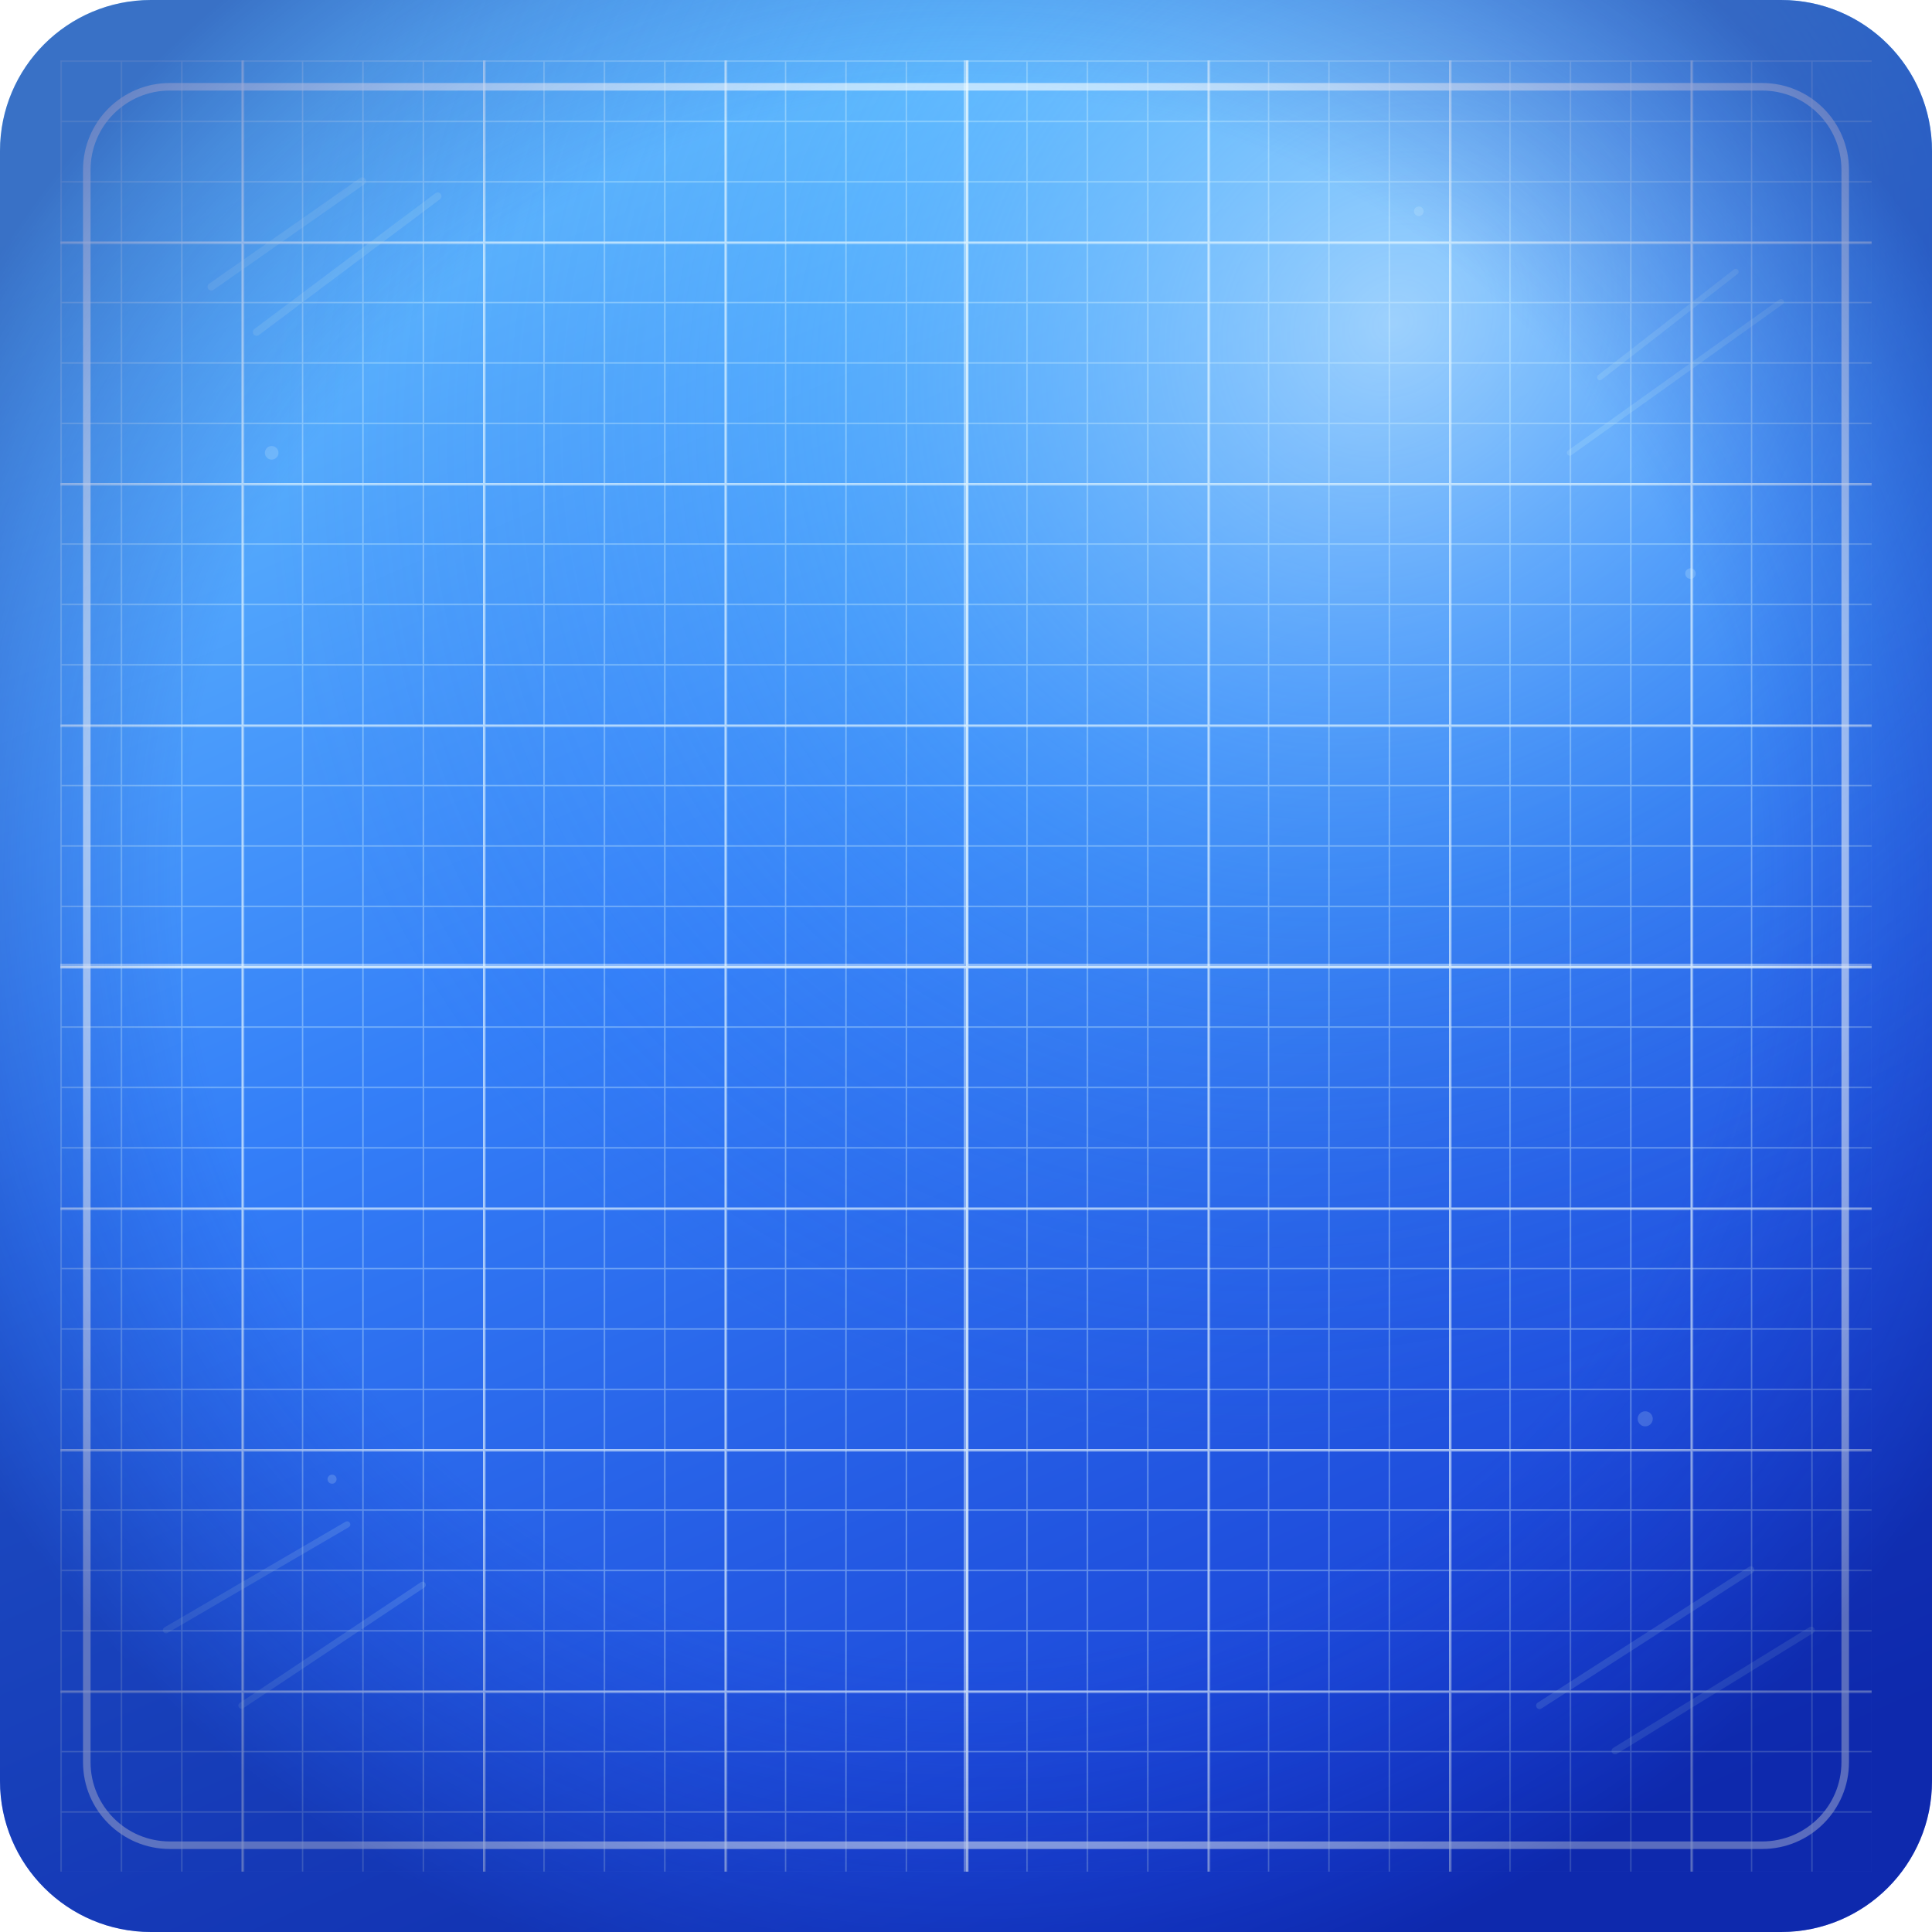
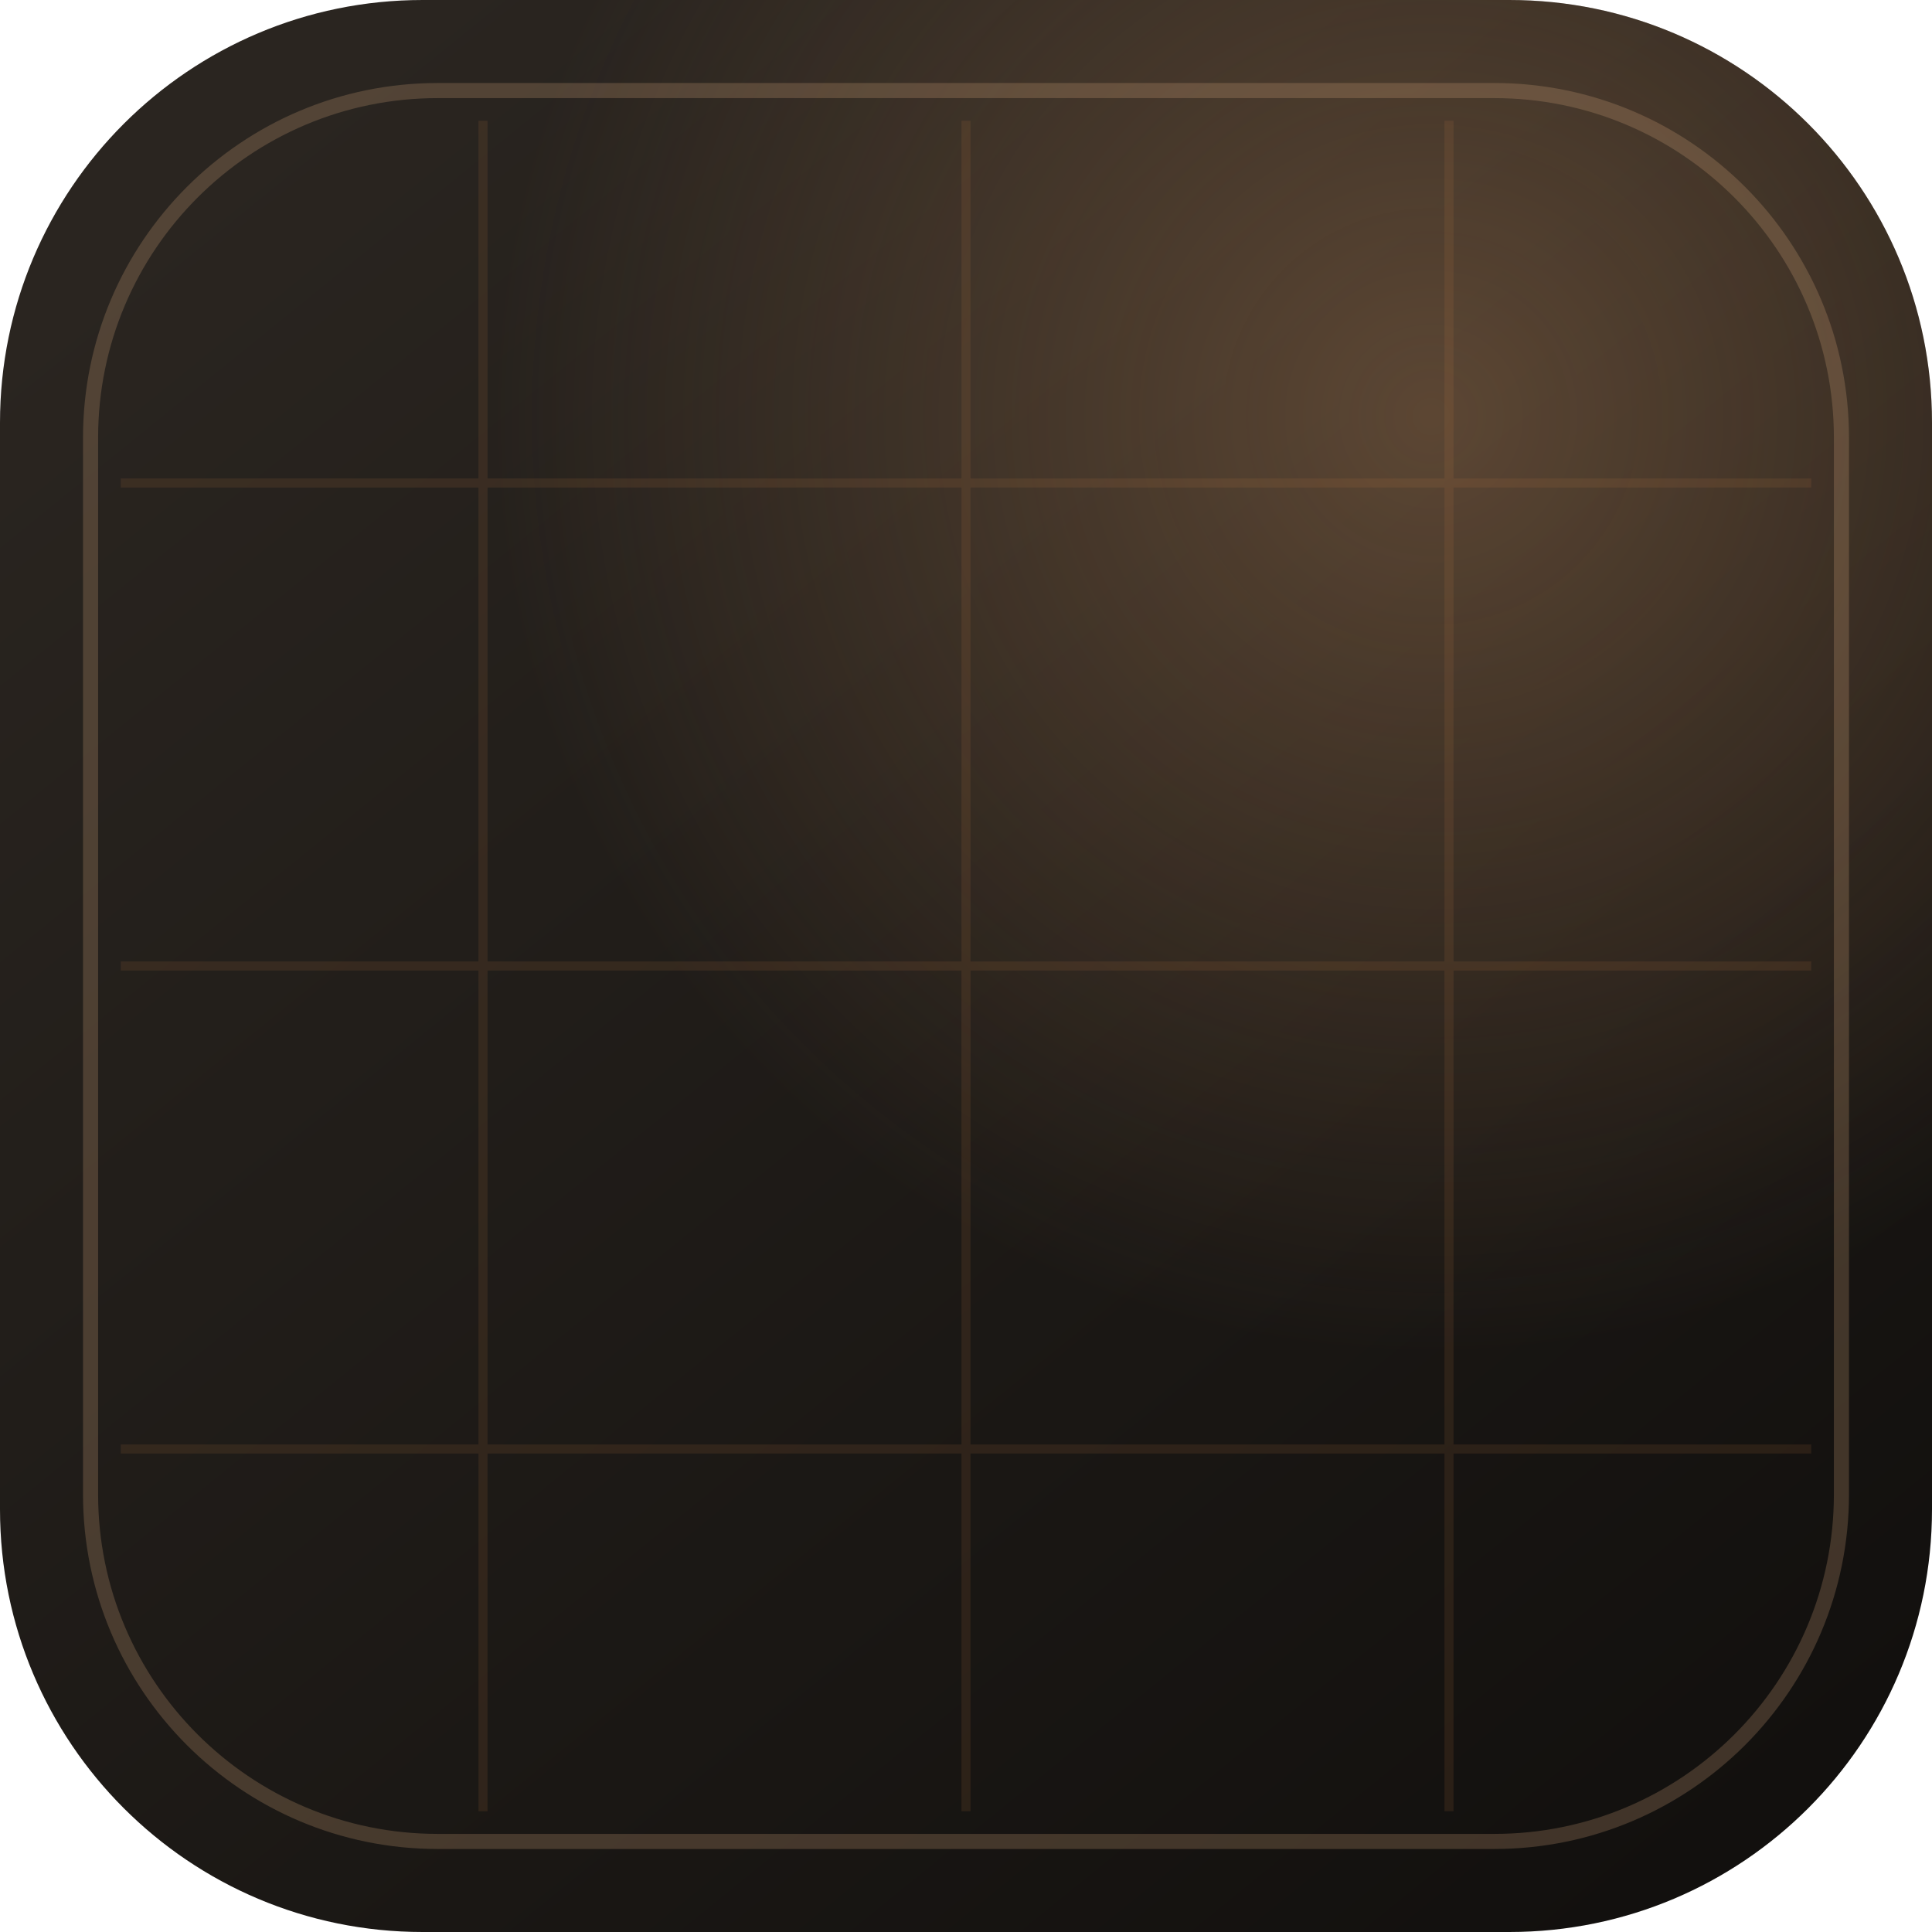
<svg xmlns="http://www.w3.org/2000/svg" width="128" height="128" viewBox="0 0 128 128" fill="none">
  <defs>
-     <linearGradient id="paper" x1="36" y1="0" x2="92" y2="128" gradientUnits="userSpaceOnUse">
-       <stop stop-color="#67C2FF" />
-       <stop offset="0.44" stop-color="#347FF8" />
-       <stop offset="1" stop-color="#1538D0" />
+     <linearGradient id="graphite" x1="18" y1="8" x2="112" y2="124" gradientUnits="userSpaceOnUse">
+       <stop stop-color="#2A2520" />
+       <stop offset="1" stop-color="#12100E" />
    </linearGradient>
-     <radialGradient id="cyanGlow" cx="0" cy="0" r="1" gradientUnits="userSpaceOnUse" gradientTransform="translate(92 22) rotate(137) scale(78 70)">
-       <stop stop-color="#D4F6FF" stop-opacity="0.62" />
-       <stop offset="0.52" stop-color="#65C8FF" stop-opacity="0.24" />
-       <stop offset="1" stop-color="#276AF1" stop-opacity="0" />
+     <radialGradient id="copperGlow" cx="0" cy="0" r="1" gradientUnits="userSpaceOnUse" gradientTransform="translate(95 28) rotate(140) scale(62)">
+       <stop stop-color="#DCA16E" stop-opacity="0.32" />
+       <stop offset="1" stop-color="#DCA16E" stop-opacity="0" />
    </radialGradient>
-     <radialGradient id="edgeShade" cx="0" cy="0" r="1" gradientUnits="userSpaceOnUse" gradientTransform="translate(64 58) rotate(90) scale(77)">
-       <stop offset="0.68" stop-color="#102EBC" stop-opacity="0" />
-       <stop offset="1" stop-color="#061A88" stop-opacity="0.48" />
-     </radialGradient>
-     <pattern id="minorGrid" width="4" height="4" patternUnits="userSpaceOnUse">
-       <path d="M4 0H0V4" stroke="#D9F7FF" stroke-width="0.18" opacity="0.38" />
-     </pattern>
-     <pattern id="majorGrid" width="16" height="16" patternUnits="userSpaceOnUse">
-       <rect width="16" height="16" fill="url(#minorGrid)" />
-       <path d="M16 0H0V16" stroke="#F0FCFF" stroke-width="0.34" opacity="0.52" />
-     </pattern>
    <clipPath id="frame">
-       <rect width="128" height="128" rx="10" />
+       <rect width="128" height="128" rx="28" />
    </clipPath>
  </defs>
  <g clip-path="url(#frame)">
-     <rect width="128" height="128" fill="url(#paper)" />
-     <rect width="128" height="128" fill="url(#cyanGlow)" />
-     <rect x="4" y="4" width="120" height="120" fill="url(#majorGrid)" opacity="0.96" />
-     <path d="M64 4V124M4 64H124" stroke="#F0FCFF" stroke-width="0.3" opacity="0.46" />
-     <rect x="5.75" y="5.75" width="116.5" height="116.5" rx="5.5" stroke="#F1FCFF" stroke-width="0.5" opacity="0.66" />
-     <g stroke="#BFE9F7" stroke-linecap="round" opacity="0.2">
-       <path d="M14 19L24 12M17 22L29 13" stroke-width="0.5" />
-       <path d="M106 25L115 18M104 30L118 20" stroke-width="0.38" />
-       <path d="M11 108L23 101M16 113L28 105" stroke-width="0.42" />
-       <path d="M102 113L116 104M107 116L120 108" stroke-width="0.46" />
-     </g>
-     <g fill="#D7F4FF" opacity="0.22">
-       <circle cx="18" cy="30" r="0.45" />
-       <circle cx="112" cy="38" r="0.35" />
-       <circle cx="22" cy="98" r="0.3" />
-       <circle cx="109" cy="94" r="0.5" />
-       <circle cx="94" cy="14" r="0.32" />
-     </g>
-     <rect width="128" height="128" fill="url(#edgeShade)" />
+     <rect width="128" height="128" fill="url(#graphite)" />
+     <rect width="128" height="128" fill="url(#copperGlow)" />
+     <path d="M8 32H120M8 64H120M8 96H120M32 8V120M64 8V120M96 8V120" stroke="#C9834A" stroke-opacity="0.12" stroke-width="0.6" />
+     <rect x="6" y="6" width="116" height="116" rx="23" stroke="#E6B486" stroke-opacity="0.22" />
  </g>
</svg>
